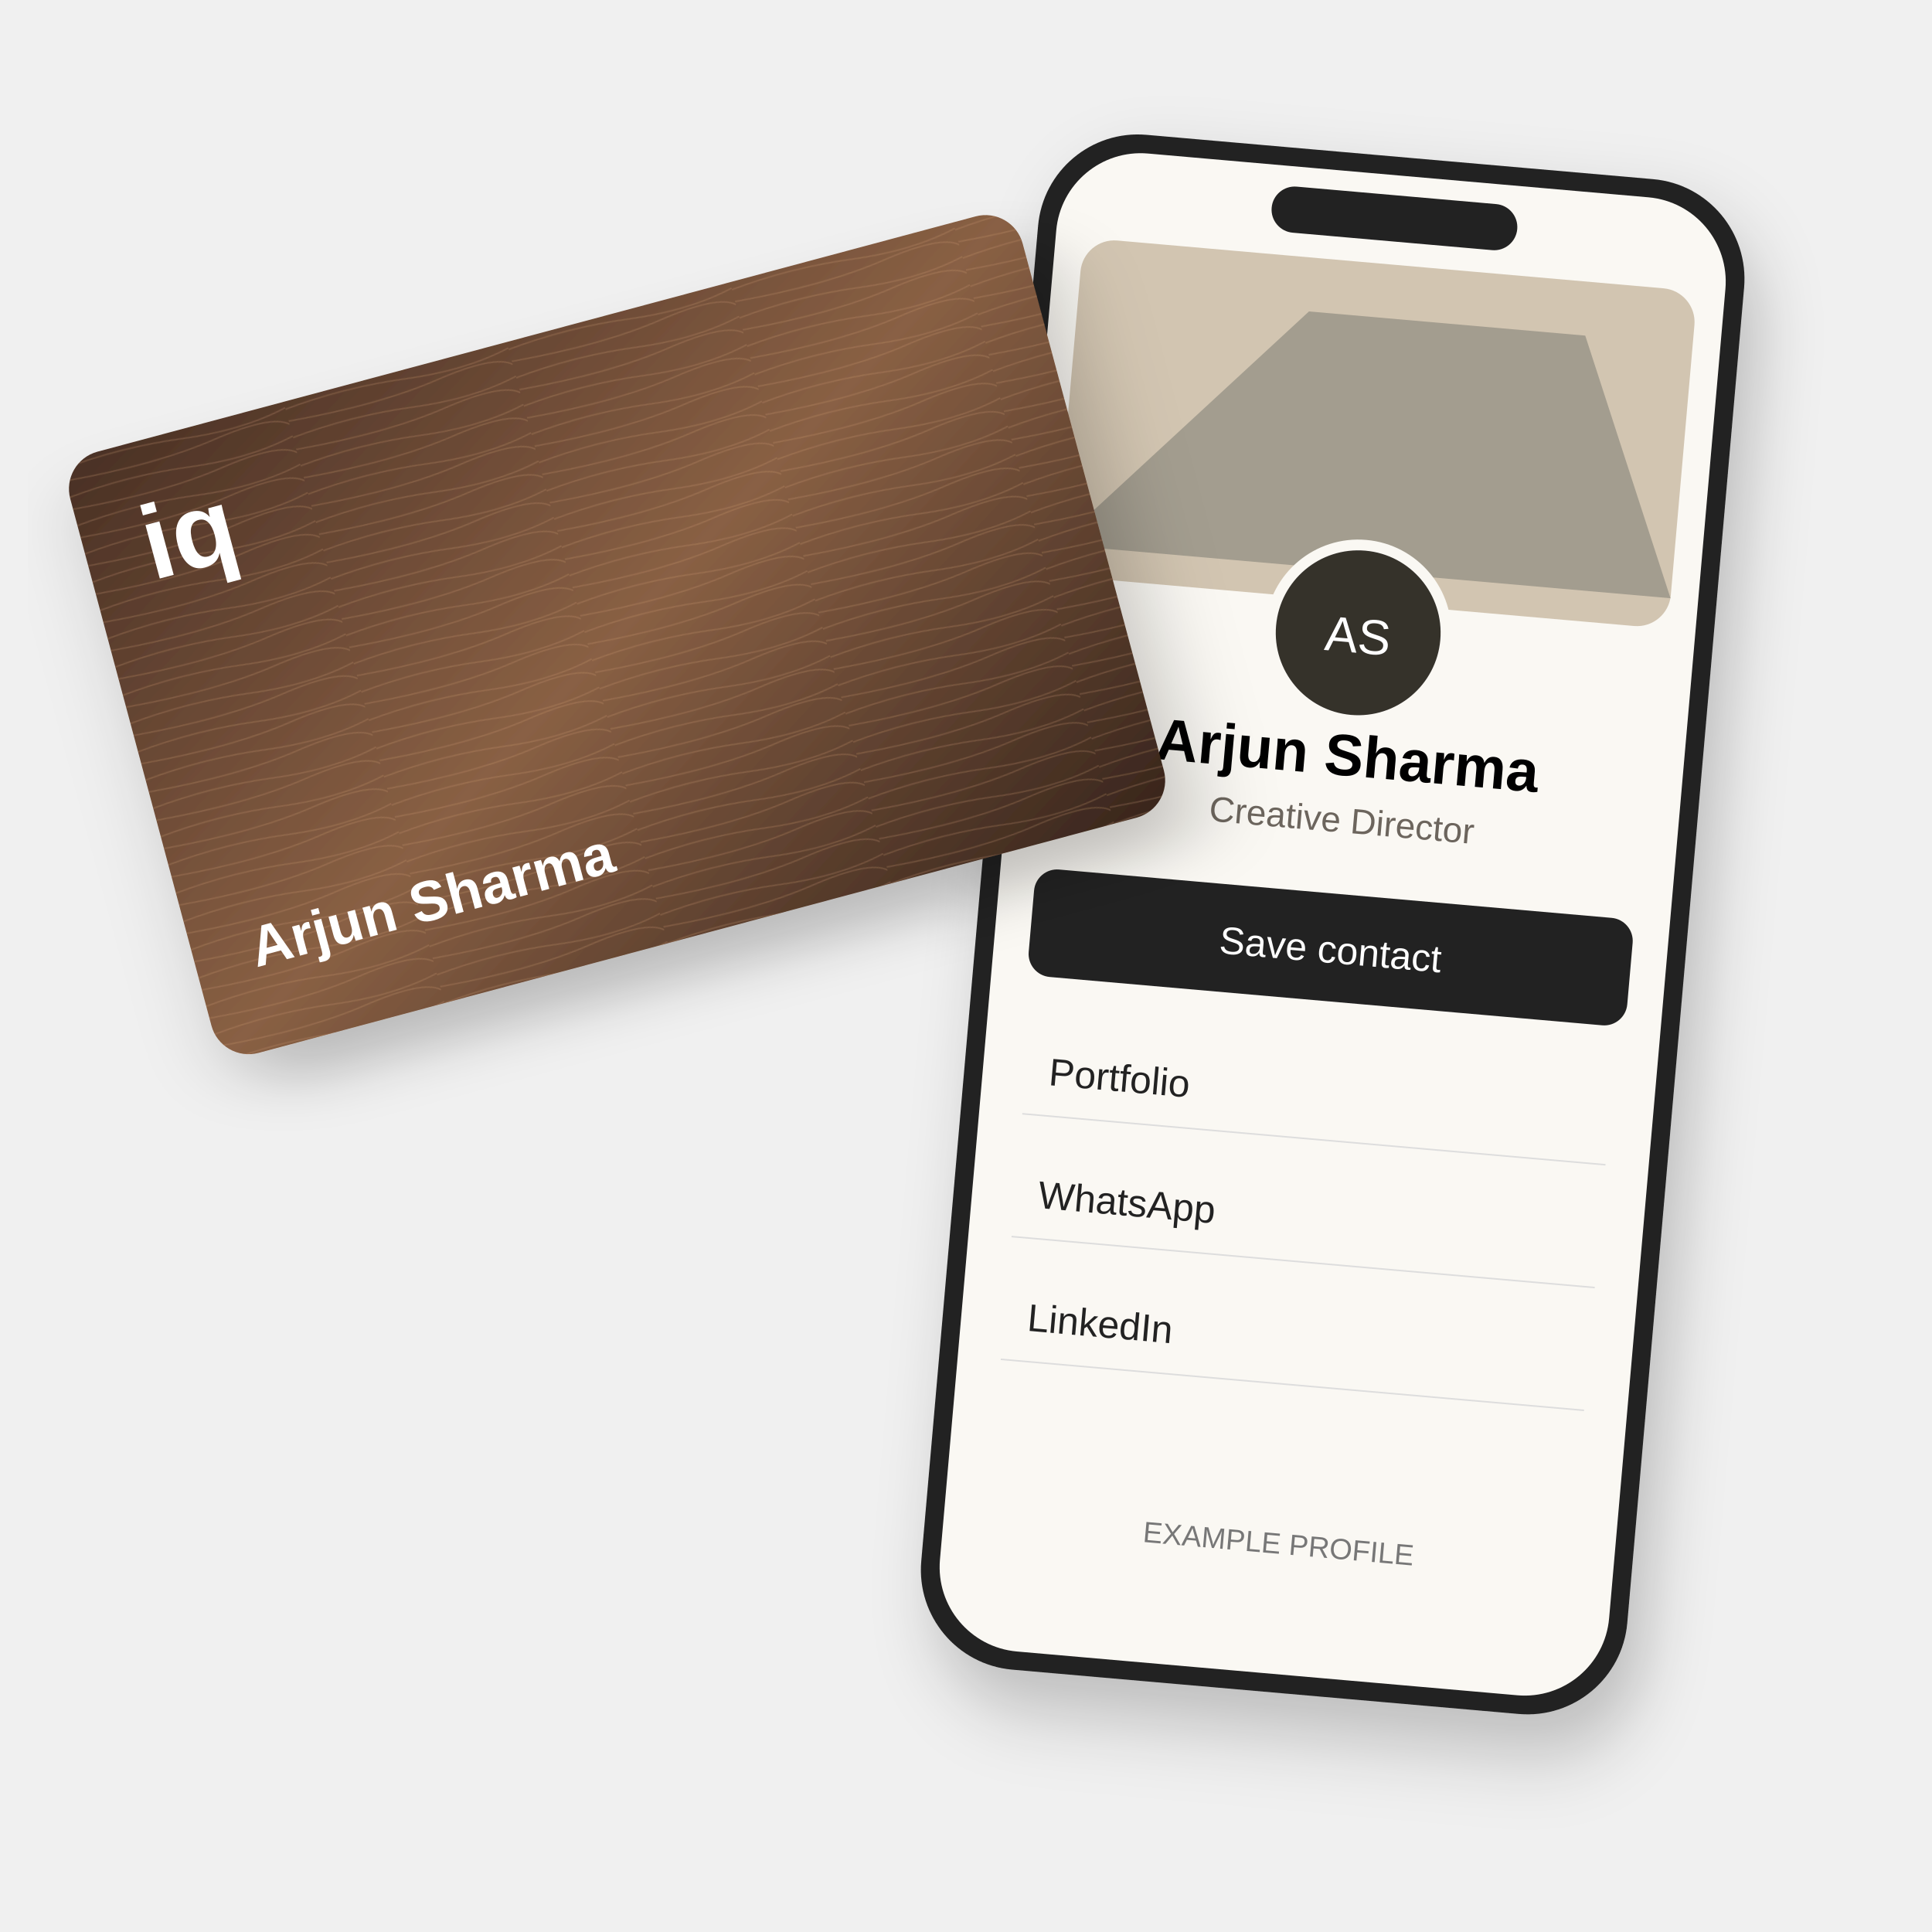
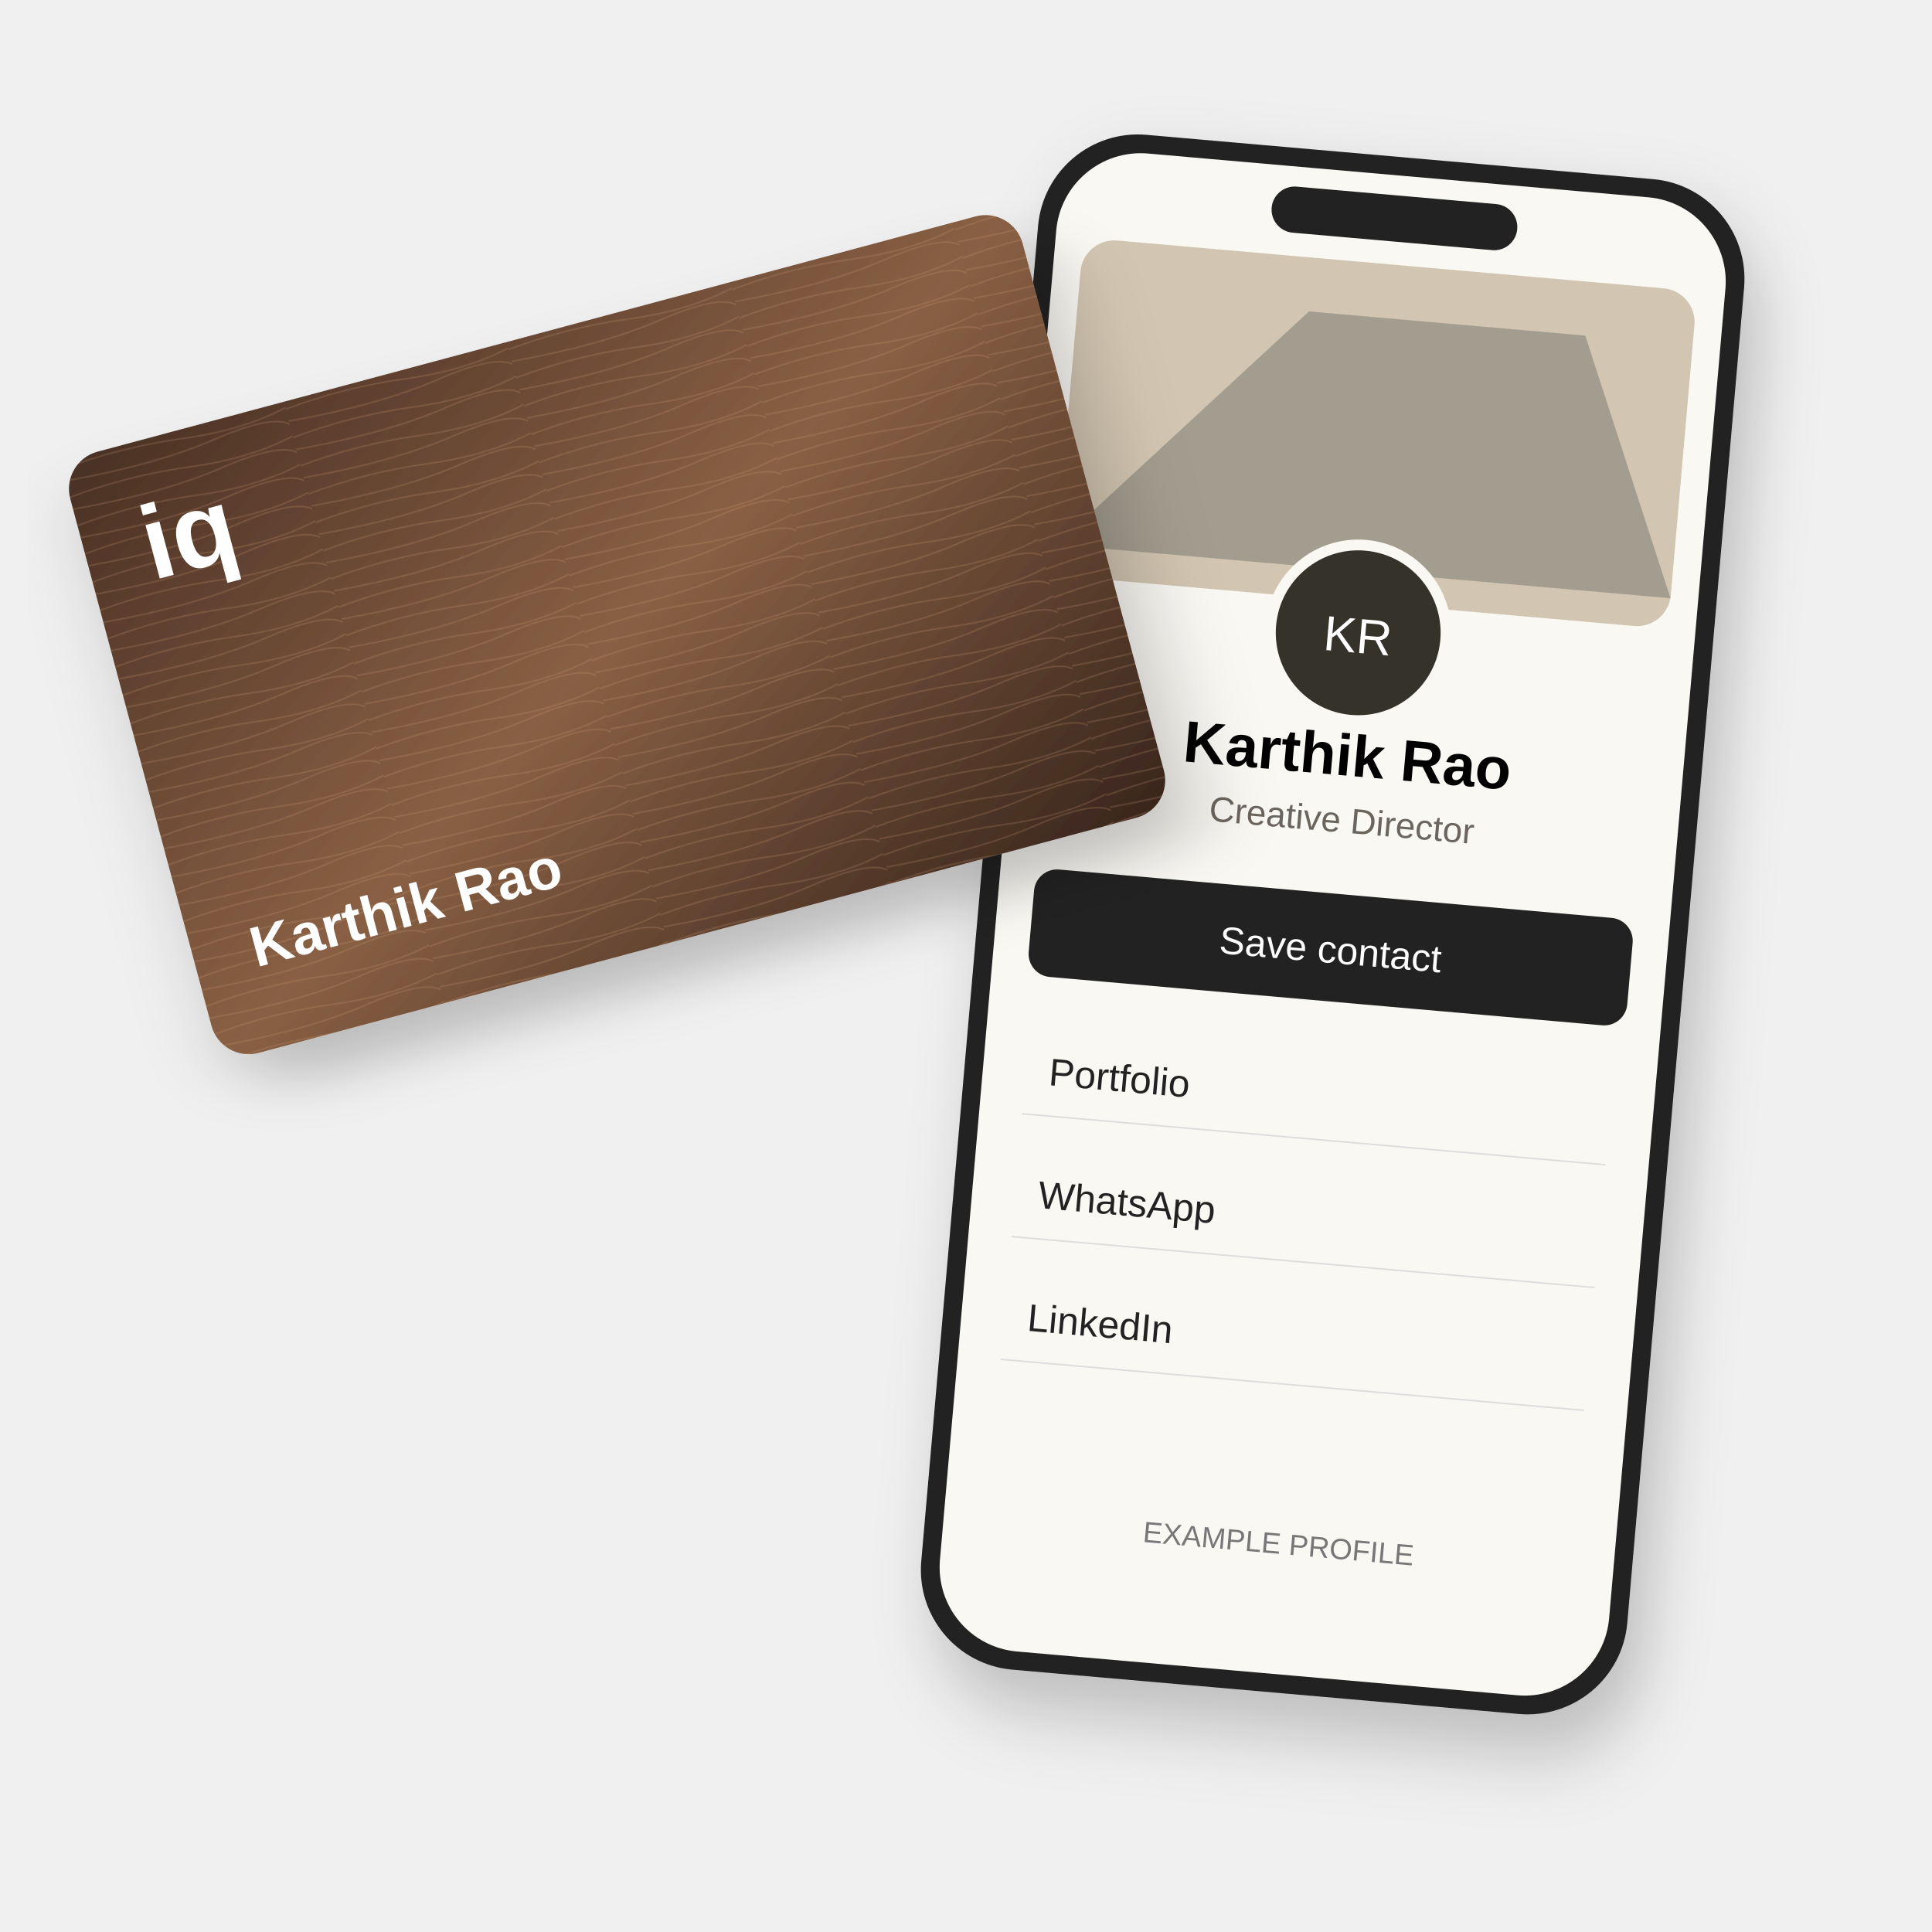
<svg xmlns="http://www.w3.org/2000/svg" viewBox="0 0 1254 1254">
  <defs>
    <linearGradient id="w" x2="1" y2="1">
      <stop stop-color="#493024" />
      <stop offset=".5" stop-color="#896044" />
      <stop offset="1" stop-color="#38251c" />
    </linearGradient>
    <filter id="s">
      <feDropShadow dx="12" dy="24" stdDeviation="23" flood-opacity=".22" />
    </filter>
    <pattern id="g" width="150" height="19" patternUnits="userSpaceOnUse">
      <path d="M0 5Q40 1 80 6T150 4M0 13Q60 18 100 12T150 15" fill="none" stroke="#d1a27a" stroke-opacity=".22" />
    </pattern>
  </defs>
  <g font-family="Arial,sans-serif">
    <g transform="translate(635 100) rotate(5 230 500)" filter="url(#s)">
      <rect width="460" height="1000" rx="65" fill="#202020" />
      <rect x="12" y="12" width="436" height="976" rx="55" fill="#faf8f3" />
      <rect x="30" y="70" width="400" height="220" rx="22" fill="#d2c5b1" />
      <path d="M30 270L180 105H360L430 270Z" fill="#a39d8f" />
      <rect x="150" y="25" width="160" height="30" rx="15" fill="#202020" />
      <circle cx="230" cy="310" r="57" fill="#34312c" stroke="#faf8f3" stroke-width="7" />
-       <text x="230" y="323" fill="white" font-size="32" text-anchor="middle">AS</text>
-       <text x="230" y="403" font-size="38" font-weight="bold" text-anchor="middle">Arjun Sharma</text>
+       <text x="230" y="323" fill="white" font-size="32" text-anchor="middle">KR</text>
+       <text x="230" y="403" font-size="38" font-weight="bold" text-anchor="middle">Karthik Rao</text>
      <text x="230" y="440" font-size="23" text-anchor="middle" fill="#6c655d">Creative Director</text>
      <rect x="35" y="480" width="390" height="70" rx="15" fill="#222" />
      <text x="230" y="525" fill="white" font-size="25" text-anchor="middle">Save contact</text>
      <g font-size="25" fill="#242424">
        <text x="55" y="620">Portfolio</text>
        <text x="55" y="700">WhatsApp</text>
        <text x="55" y="780">LinkedIn</text>
        <path d="M40 640H420M40 720H420M40 800H420" stroke="#ddd" />
      </g>
      <text x="230" y="910" font-size="19" text-anchor="middle" fill="#777">EXAMPLE PROFILE</text>
    </g>
    <g transform="translate(80 210) rotate(-15 320 200)" filter="url(#s)">
      <rect width="640" height="404" rx="25" fill="url(#w)" />
      <rect width="640" height="404" rx="25" fill="url(#g)" />
      <text x="38" y="90" font-size="68" font-weight="bold" fill="#fff">iq</text>
-       <text x="38" y="350" font-size="37" font-weight="bold" fill="#fff">Arjun Sharma</text>
+       <text x="38" y="350" font-size="37" font-weight="bold" fill="#fff">Karthik Rao</text>
    </g>
  </g>
</svg>
